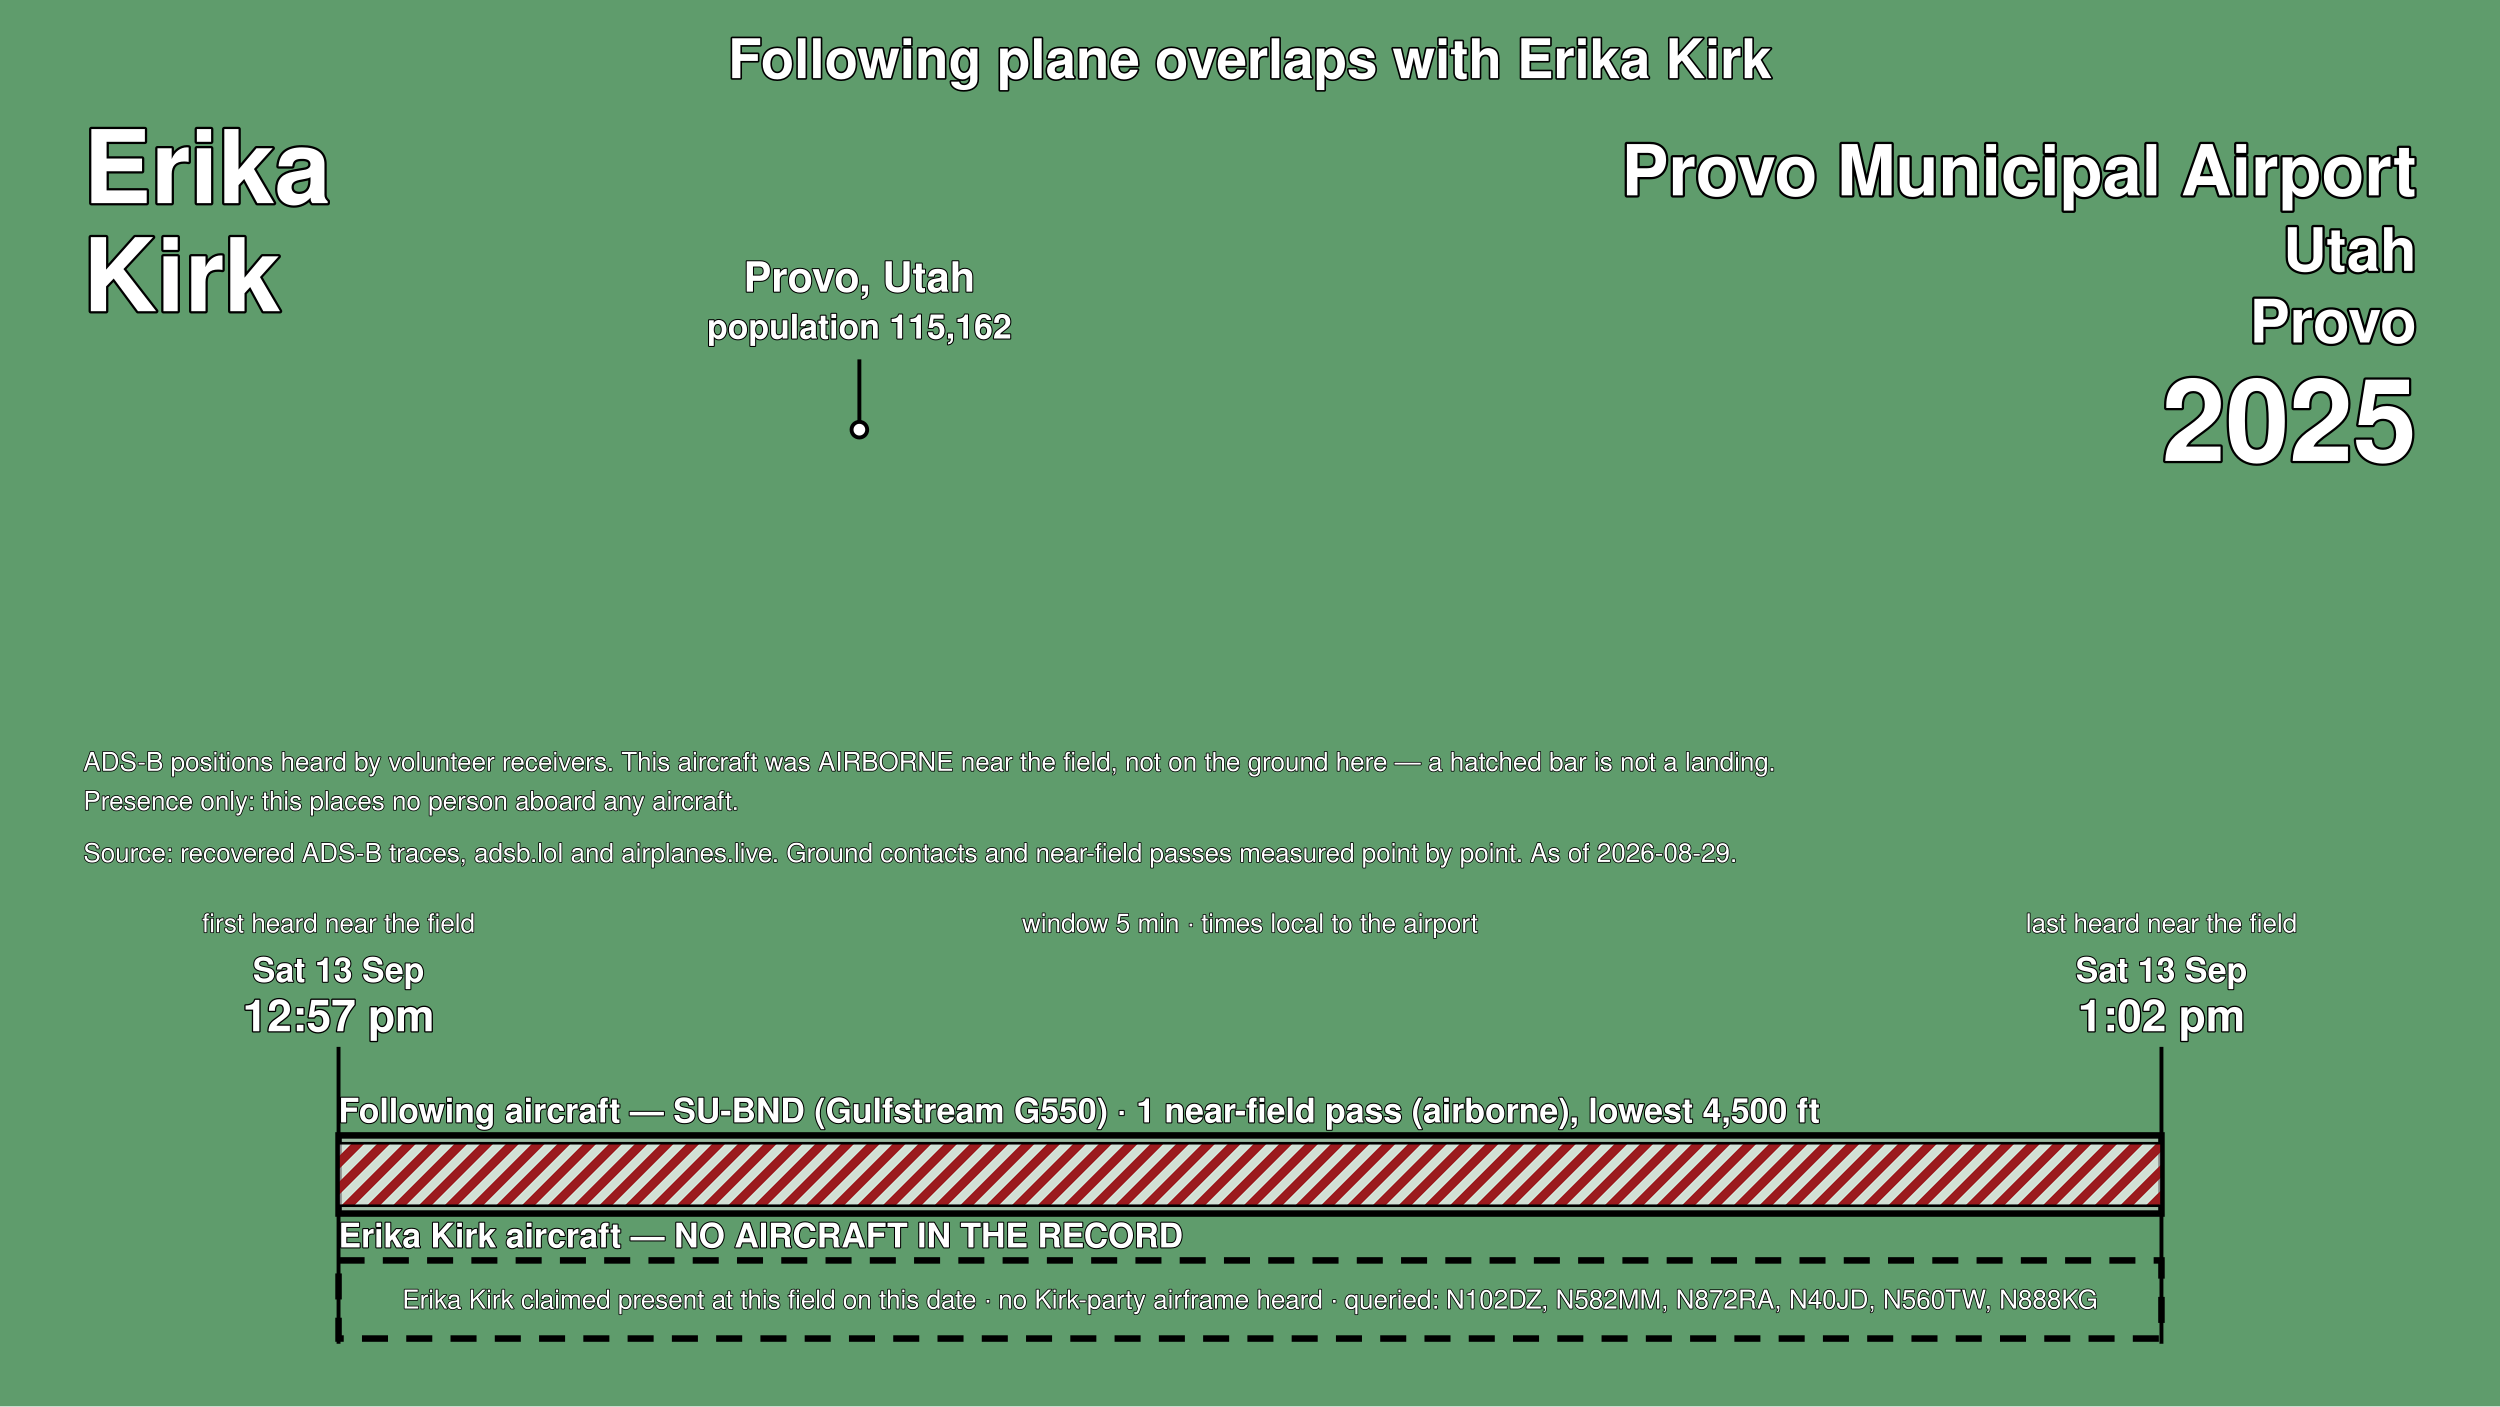
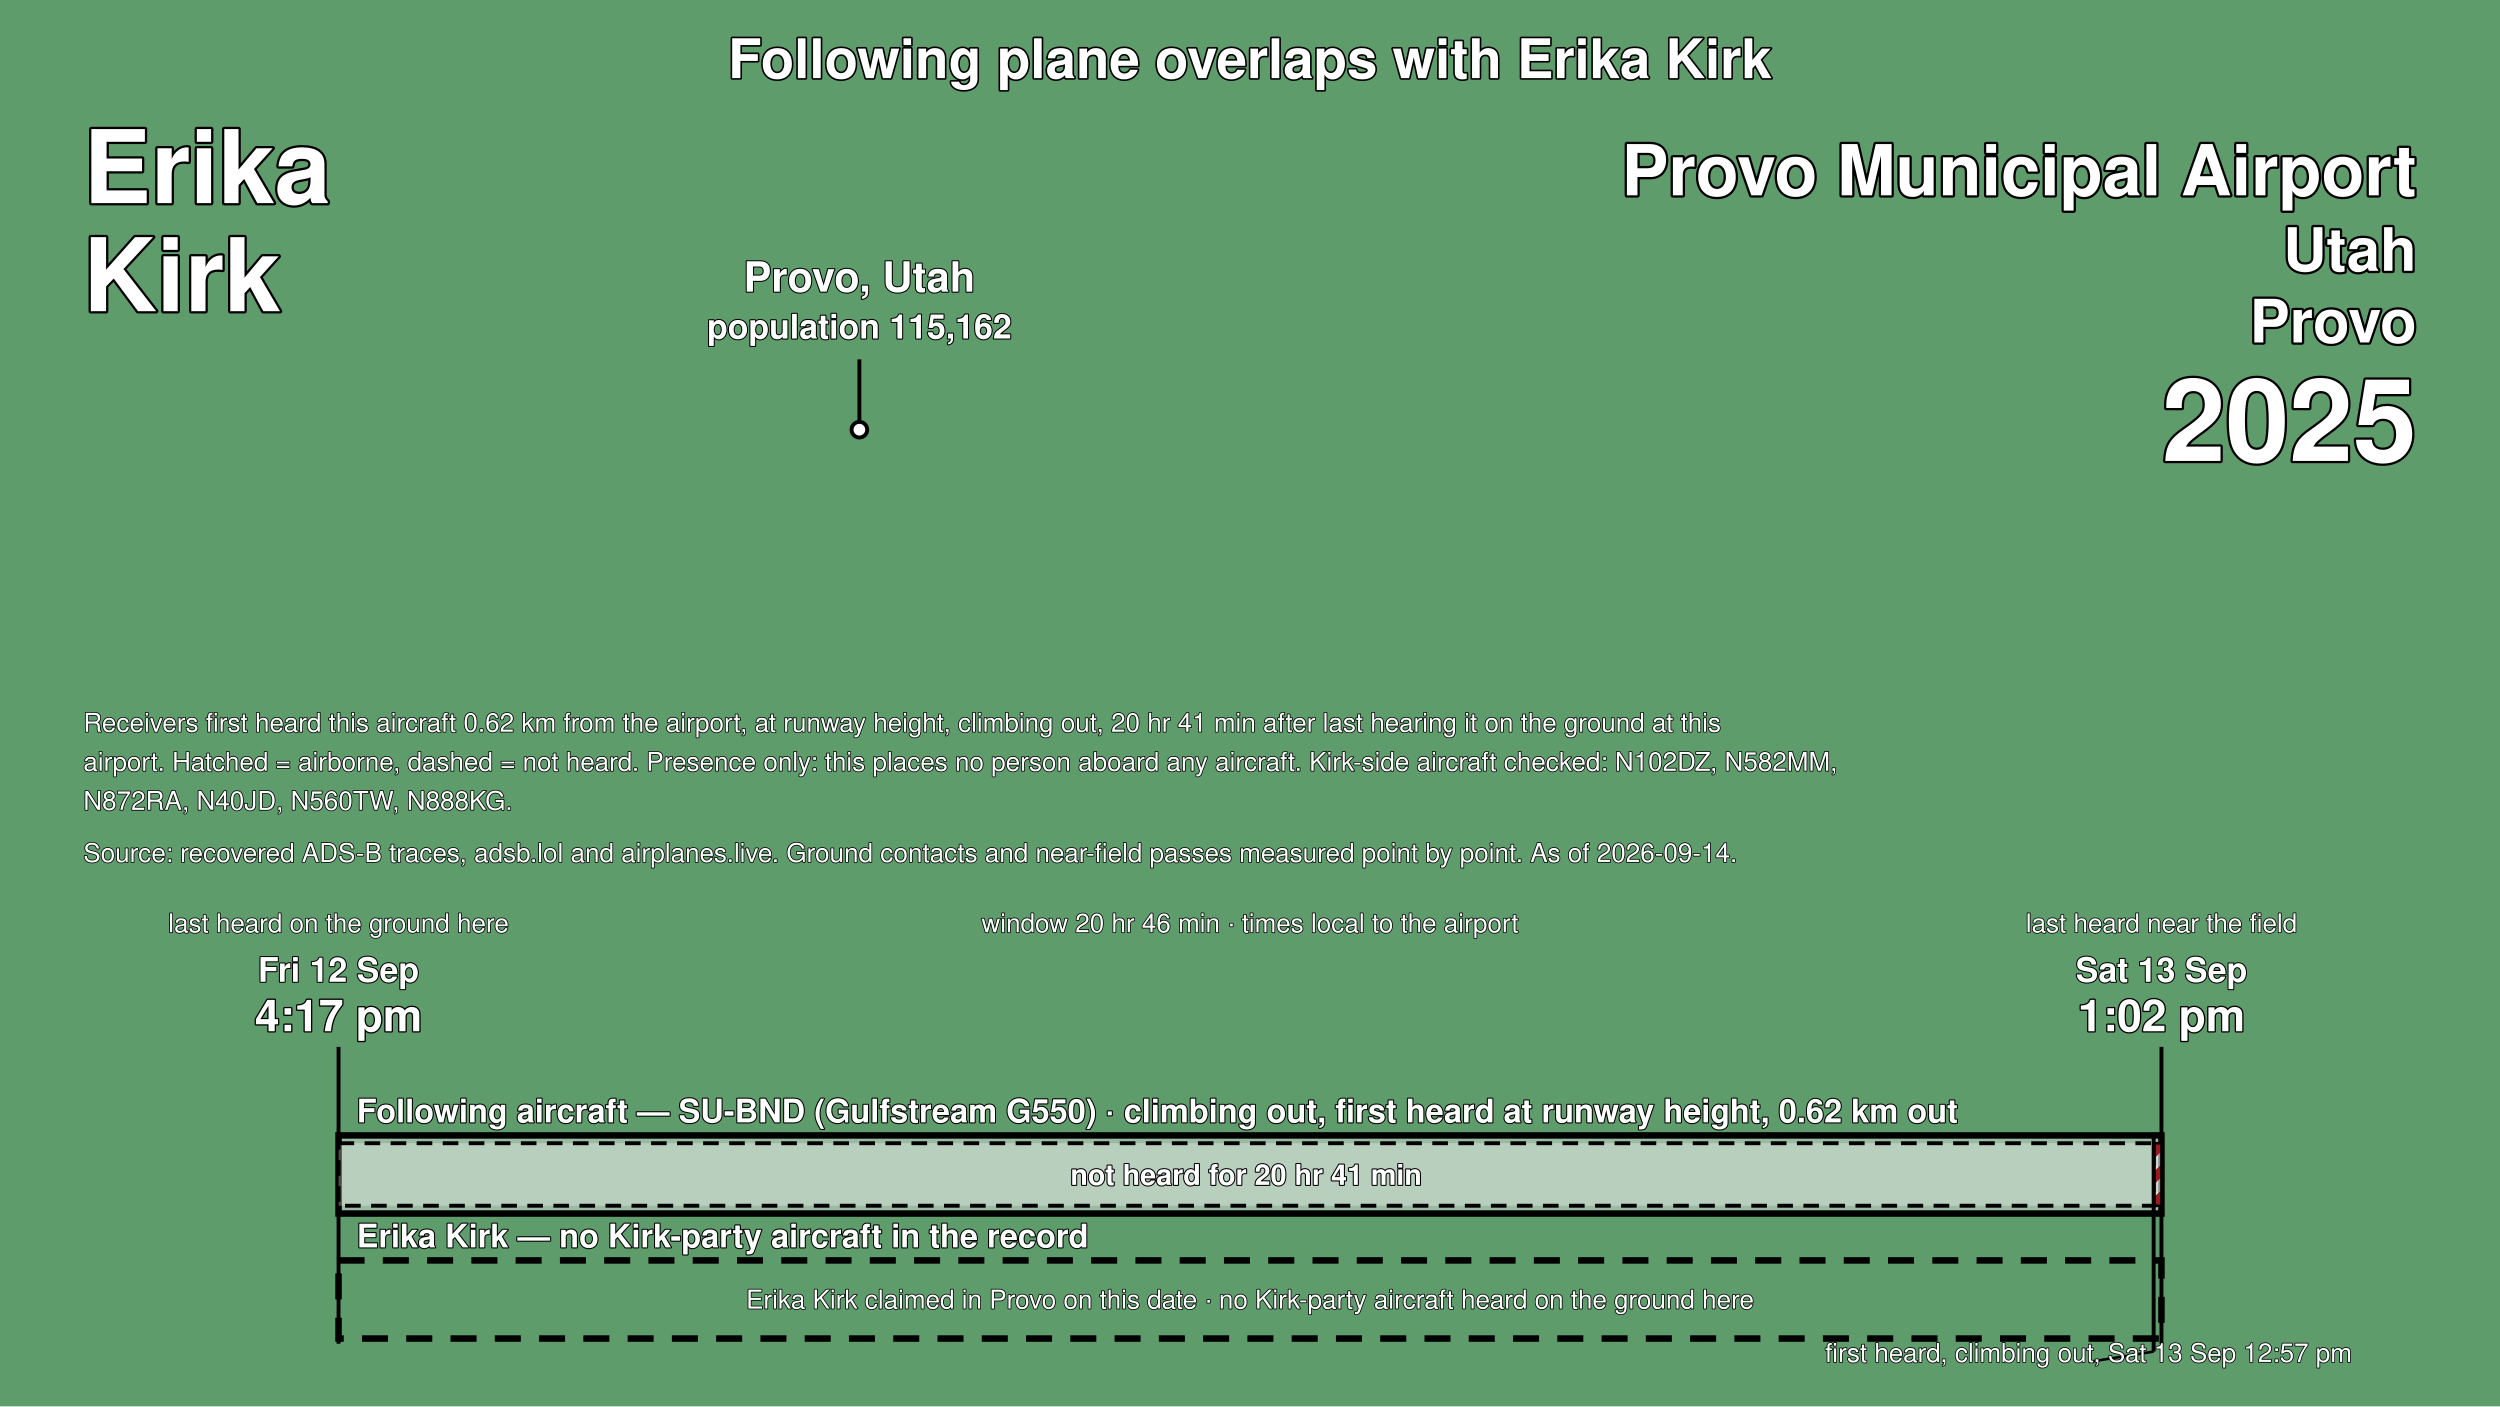
<svg xmlns="http://www.w3.org/2000/svg" viewBox="0 0 1920 1080" width="1920" height="1080" role="img">
  <rect x="0" y="0" width="1920" height="1080" fill="#5F9C6C" />
  <style>
    .t  { font-family: "Helvetica Neue", Helvetica, Arial, sans-serif;
          fill: #FFFFFF; stroke: #000000; paint-order: stroke; stroke-linejoin: round; }
    .xl { font-weight: 800; stroke-width: 3.5px; }
    .lg { font-weight: 600; stroke-width: 2.5px; }
    .md { font-weight: 700; stroke-width: 2px; }
    .sm { font-weight: 600; stroke-width: 1.6px; }
    .xs { font-size: 20px; font-weight: 500; stroke-width: 1.2px; }
  </style>
  <defs>
    <pattern id="passHatch" width="14" height="14" patternUnits="userSpaceOnUse" patternTransform="rotate(45)">
      <rect width="14" height="14" fill="#FFFFFF" fill-opacity="0.55" />
      <rect width="7" height="14" fill="#9B1B1E" />
    </pattern>
    <pattern id="passHatchK" width="14" height="14" patternUnits="userSpaceOnUse" patternTransform="rotate(45)">
      <rect width="14" height="14" fill="#FFFFFF" fill-opacity="0.55" />
      <rect width="7" height="14" fill="#FFE21F" />
    </pattern>
  </defs>
  <text class="t lg" font-size="42" x="960" y="60" text-anchor="middle">Following plane overlaps with Erika Kirk</text>
  <text class="t xl" font-size="78" x="64" y="156">Erika</text>
  <text class="t xl" font-size="78" x="64" y="239">Kirk</text>
  <text class="t xl" font-size="54" x="1856" y="150" text-anchor="end">Provo Municipal Airport</text>
  <text class="t xl" font-size="46" x="1856" y="208" text-anchor="end">Utah</text>
  <text class="t xl" font-size="46" x="1856" y="263" text-anchor="end">Provo</text>
  <text class="t xl" font-size="88" x="1856" y="354" text-anchor="end">2025</text>
  <text class="t sm" font-size="32" x="660" y="224" text-anchor="middle">Provo, Utah</text>
  <text class="t sm" font-size="26" x="660" y="260" text-anchor="middle">population 115,162</text>
  <line x1="660" y1="276" x2="660" y2="330" stroke="#000000" stroke-width="3" />
  <circle cx="660" cy="330" r="6" fill="#FFFFFF" stroke="#000000" stroke-width="3" />
-   <text class="t xs" x="260" y="716" text-anchor="middle">first heard near the field</text>
-   <text class="t sm" font-size="26" x="260" y="754" text-anchor="middle">Sat 13 Sep</text>
-   <text class="t md" font-size="34" x="260" y="792" text-anchor="middle">12:57 pm</text>
+   <text class="t xs" x="260" y="716" text-anchor="middle">last heard on the ground here</text>
+   <text class="t sm" font-size="26" x="260" y="754" text-anchor="middle">Fri 12 Sep</text>
+   <text class="t md" font-size="34" x="260" y="792" text-anchor="middle">4:17 pm</text>
  <line x1="260" y1="804" x2="260" y2="1032" stroke="#000000" stroke-width="3" />
  <text class="t xs" x="1660" y="716" text-anchor="middle">last heard near the field</text>
  <text class="t sm" font-size="26" x="1660" y="754" text-anchor="middle">Sat 13 Sep</text>
  <text class="t md" font-size="34" x="1660" y="792" text-anchor="middle">1:02 pm</text>
  <line x1="1660" y1="804" x2="1660" y2="1032" stroke="#000000" stroke-width="3" />
-   <text class="t xs" x="960" y="716" text-anchor="middle">window 5 min · times local to the airport</text>
-   <text class="t sm" font-size="26" x="260" y="862">Following aircraft — SU-BND (Gulfstream G550) · 1 near-field pass (airborne), lowest 4,500 ft</text>
+   <text class="t xs" x="960" y="716" text-anchor="middle">window 20 hr 46 min · times local to the airport</text>
+   <text class="t sm" font-size="25" x="274" y="862">Following aircraft — SU-BND (Gulfstream G550) · climbing out, first heard at runway height, 0.62 km out</text>
  <rect x="260" y="872" width="1400" height="60" fill="#D9D9D9" fill-opacity="0.5" stroke="#000000" stroke-width="5" />
-   <rect x="260.0" y="878" width="1400.0" height="48" fill="url(#passHatch)" stroke="#000000" stroke-width="2" />
-   <text class="t sm" font-size="26" x="260" y="958">Erika Kirk aircraft — NO AIRCRAFT IN THE RECORD</text>
+   <rect x="260.0" y="878" width="1394.5" height="48" fill="#FFFFFF" fill-opacity="0.3" stroke="#000000" stroke-width="3" stroke-dasharray="12 8" />
+   <text class="t sm" font-size="22" x="957" y="910" text-anchor="middle">not heard for 20 hr 41 min</text>
+   <rect x="1654.5" y="878" width="5.5" height="48" fill="url(#passHatch)" stroke="#000000" stroke-width="2" />
+   <text class="t sm" font-size="25" x="274" y="958">Erika Kirk — no Kirk-party aircraft in the record</text>
  <rect x="260" y="968" width="1400" height="60" fill="none" stroke="#000000" stroke-width="5" stroke-dasharray="20 14" />
-   <text class="t xs" font-size="18" x="960" y="1005" text-anchor="middle">Erika Kirk claimed present at this field on this date · no Kirk-party airframe heard · queried: N102DZ, N582MM, N872RA, N40JD, N560TW, N888KG</text>
-   <text class="t xs" font-size="22" x="64" y="592">ADS-B positions heard by volunteer receivers. This aircraft was AIRBORNE near the field, not on the ground here — a hatched bar is not a landing.</text>
-   <text class="t xs" font-size="22" x="64" y="622">Presence only: this places no person aboard any aircraft.</text>
-   <text class="t xs" font-size="22" x="64" y="662">Source: recovered ADS-B traces, adsb.lol and airplanes.live. Ground contacts and near-field passes measured point by point. As of 2026-08-29.</text>
+   <text class="t xs" font-size="22" x="960" y="1005" text-anchor="middle">Erika Kirk claimed in Provo on this date · no Kirk-party aircraft heard on the ground here</text>
+   <line x1="1654" y1="872" x2="1654" y2="1038" stroke="#000000" stroke-width="3" />
+   <line x1="1654" y1="1038" x2="1604" y2="1046" stroke="#000000" stroke-width="2" />
+   <text class="t xs" x="1604" y="1046" text-anchor="middle">first heard, climbing out, Sat 13 Sep 12:57 pm</text>
+   <text class="t xs" font-size="22" x="64" y="562">Receivers first heard this aircraft 0.62 km from the airport, at runway height, climbing out, 20 hr 41 min after last hearing it on the ground at this</text>
+   <text class="t xs" font-size="22" x="64" y="592">airport. Hatched = airborne, dashed = not heard. Presence only: this places no person aboard any aircraft. Kirk-side aircraft checked: N102DZ, N582MM,</text>
+   <text class="t xs" font-size="22" x="64" y="622">N872RA, N40JD, N560TW, N888KG.</text>
+   <text class="t xs" font-size="22" x="64" y="662">Source: recovered ADS-B traces, adsb.lol and airplanes.live. Ground contacts and near-field passes measured point by point. As of 2026-09-14.</text>
</svg>
